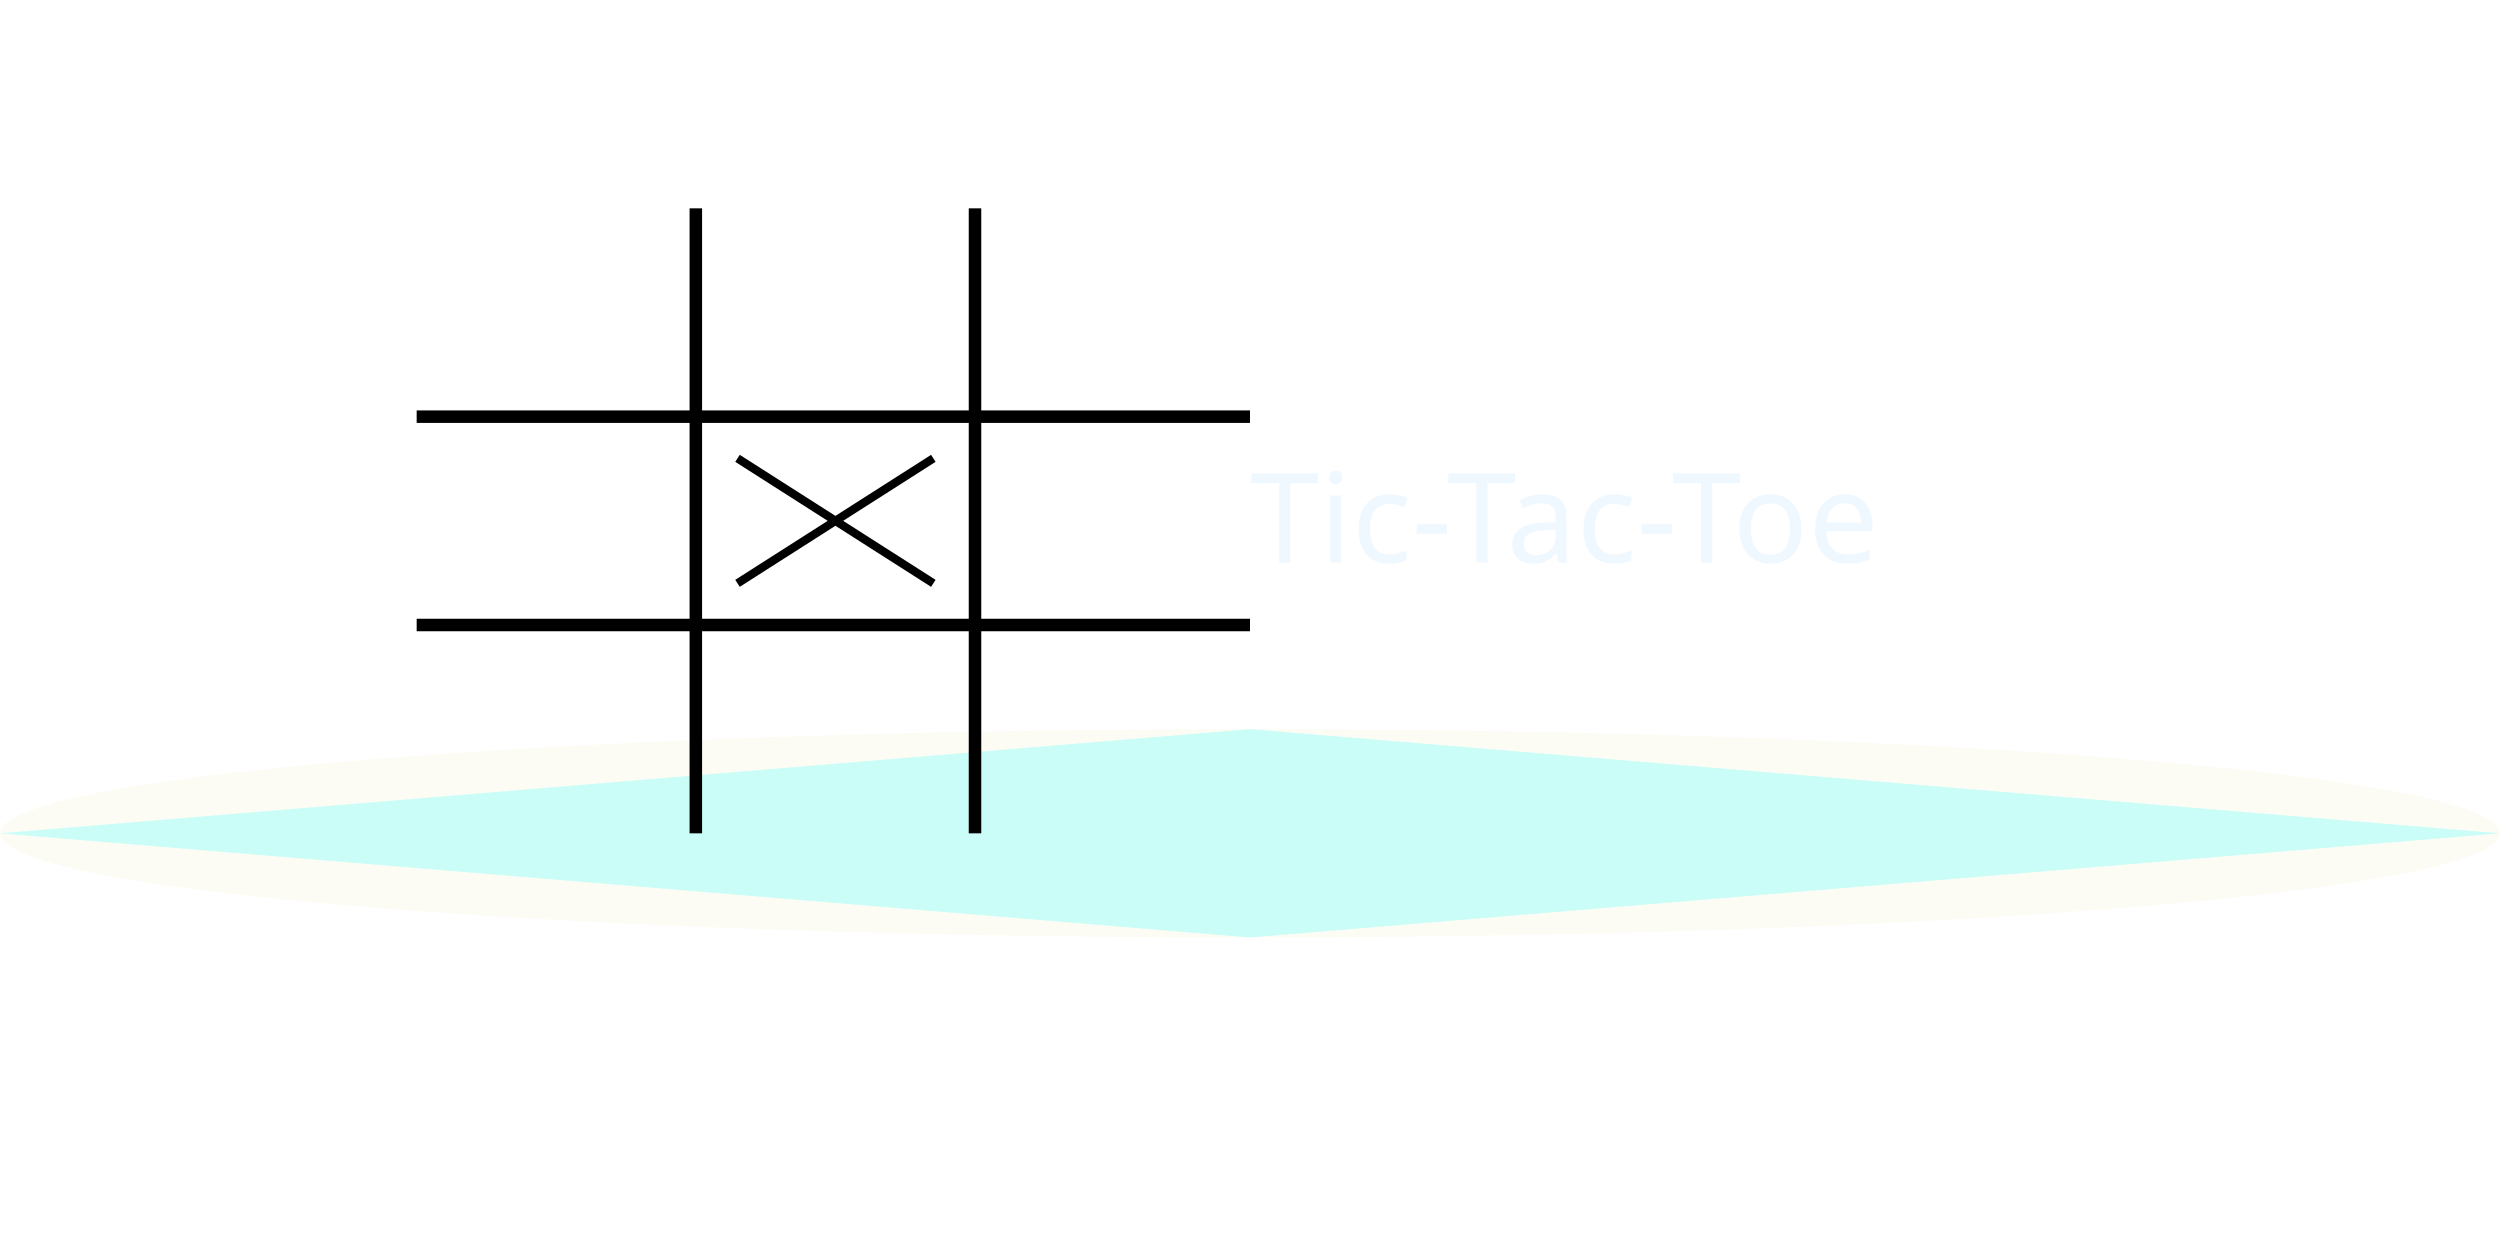
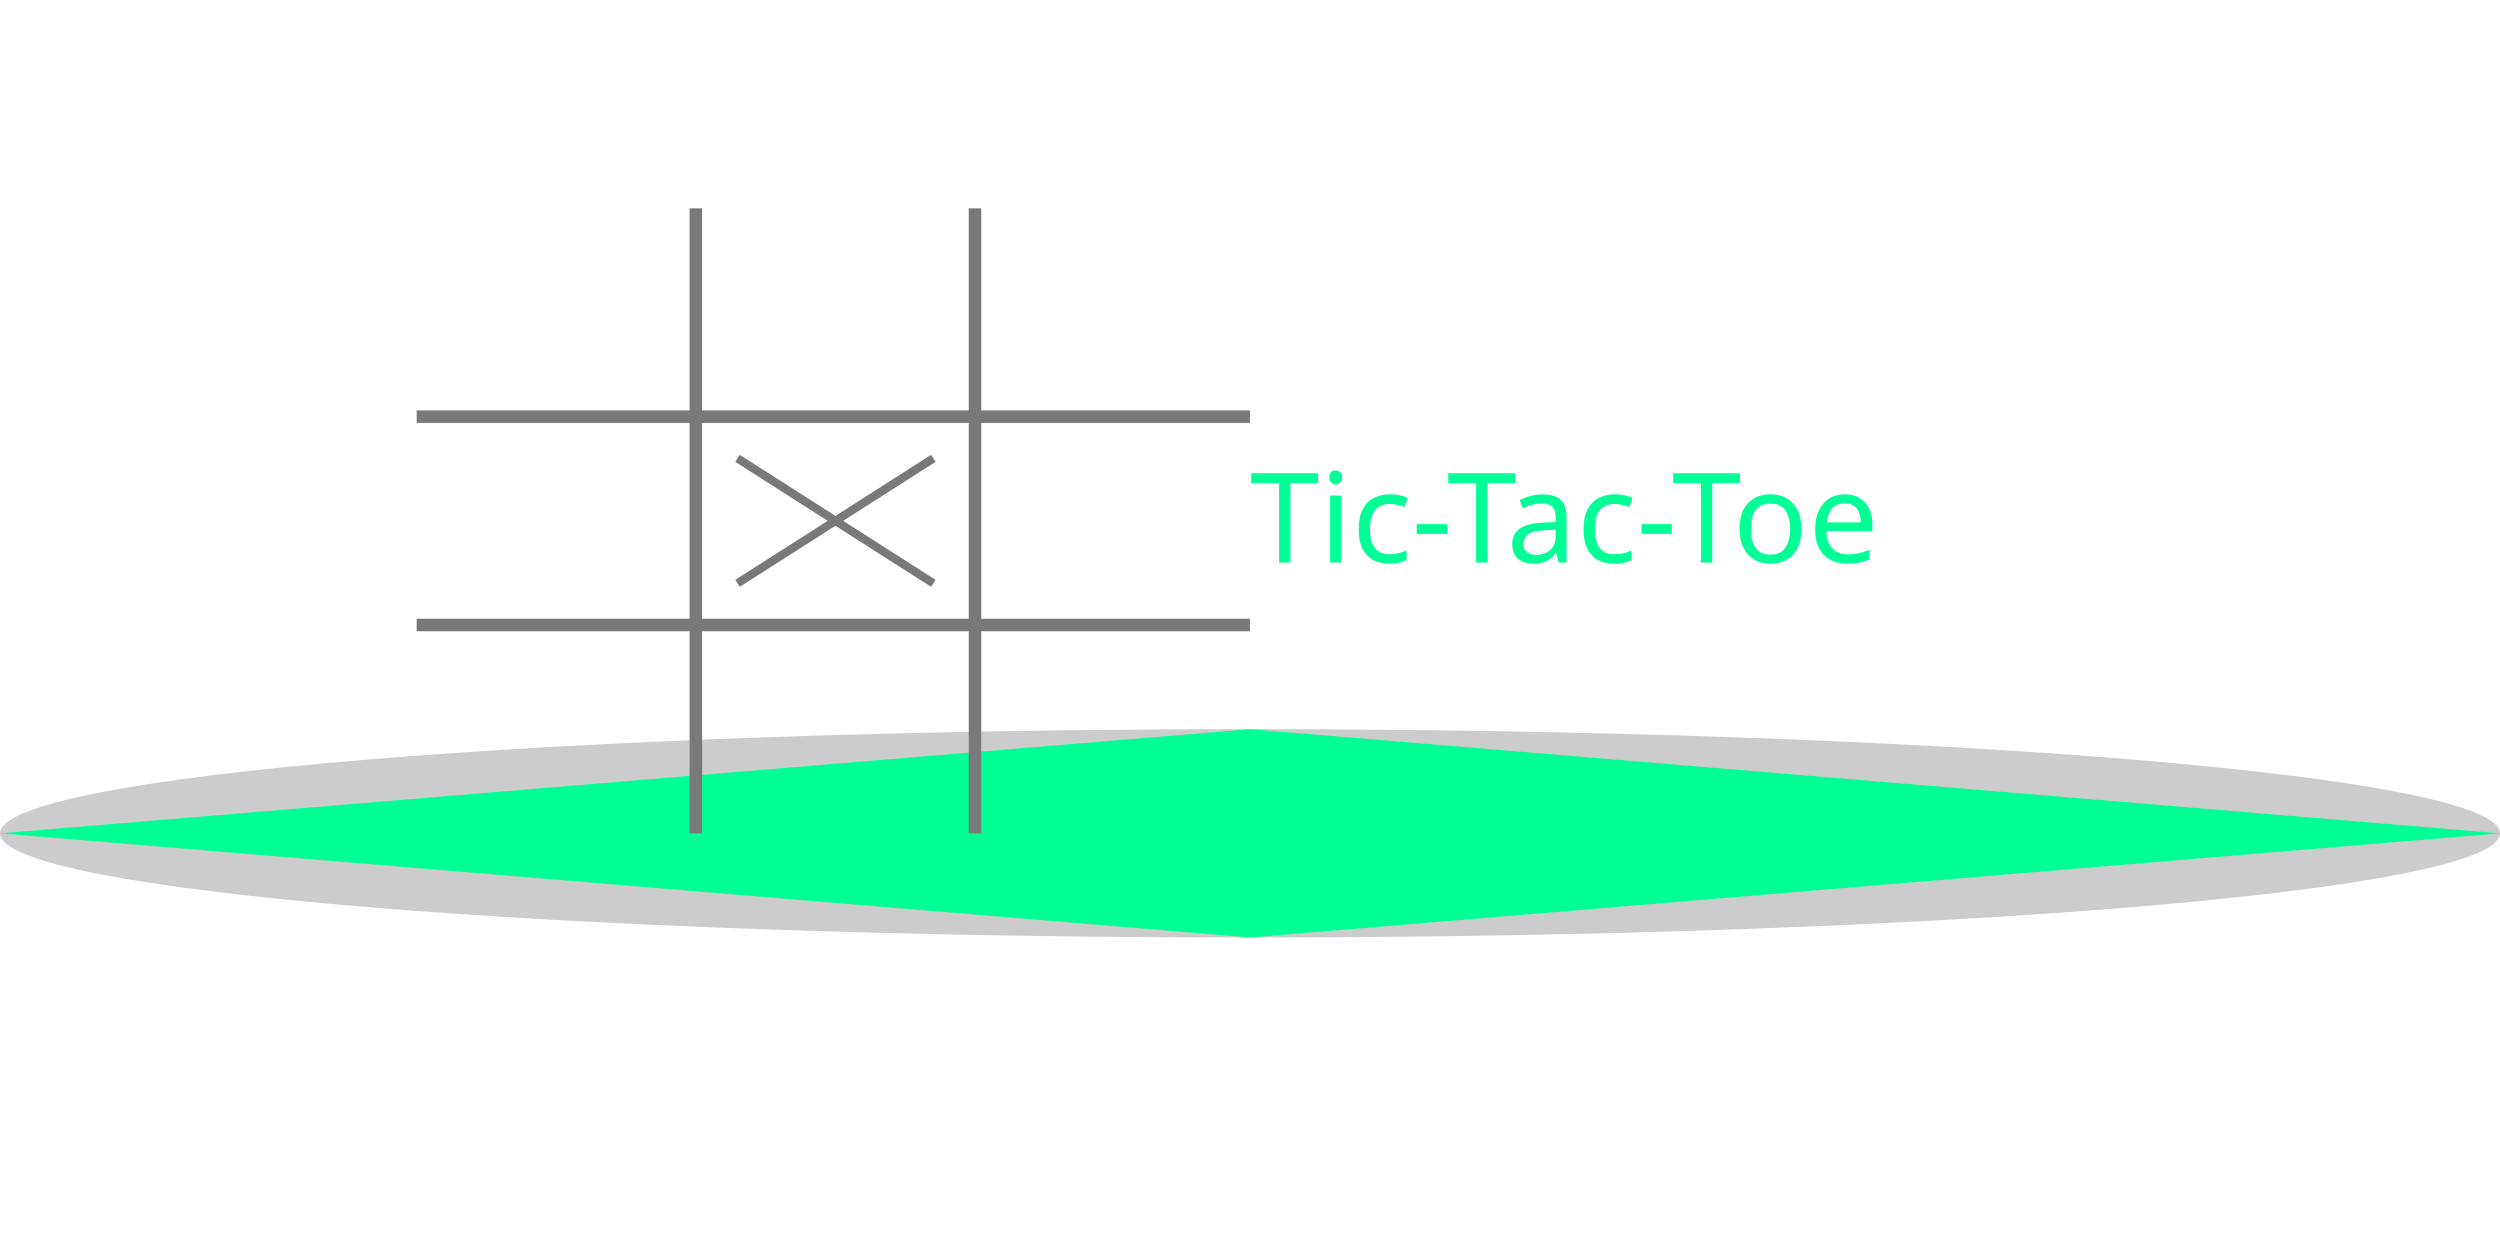
<svg xmlns="http://www.w3.org/2000/svg" width="600" height="300" version="1.1">
-   <ellipse rx="300" ry="25" cx="300" cy="200" fill="beige" opacity="0.3" />
-   <polygon points="300,175 600,200 300,225 0,200" fill="aqua" opacity=".2" />
-   <line x1="167" y1="50" x2="167" y2="200" stroke="black" stroke-width="3" />
-   <line x1="234" y1="50" x2="234" y2="200" stroke="black" stroke-width="3" />
-   <line x1="100" y1="100" x2="300" y2="100" stroke="black" stroke-width="3" />
-   <line x1="100" y1="150" x2="300" y2="150" stroke="black" stroke-width="3" />
-   <line x1="177" y1="110" x2="224" y2="140" stroke="black" stroke-width="2" />
-   <line x1="224" y1="110" x2="177" y2="140" stroke="black" stroke-width="2" />
-   <text x="300" y="135" fill="aliceblue" font-family="sans-serif" font-size="30">Tic-Tac-Toe</text>
+   <ellipse rx="300" ry="25" cx="300" cy="200" fill="black" opacity="0.2" />
+   <polygon points="300,175 600,200 300,225 0,200" fill="#00ff95" opacity="1" />
+   <line x1="167" y1="50" x2="167" y2="200" stroke="#797979" stroke-width="3" />
+   <line x1="234" y1="50" x2="234" y2="200" stroke="#797979" stroke-width="3" />
+   <line x1="100" y1="100" x2="300" y2="100" stroke="#797979" stroke-width="3" />
+   <line x1="100" y1="150" x2="300" y2="150" stroke="#797979" stroke-width="3" />
+   <line x1="177" y1="110" x2="224" y2="140" stroke="#797979" stroke-width="2" />
+   <line x1="224" y1="110" x2="177" y2="140" stroke="#797979" stroke-width="2" />
+   <text x="300" y="135" fill="#00ff95" font-family="sans-serif" font-size="30">Tic-Tac-Toe</text>
</svg>
